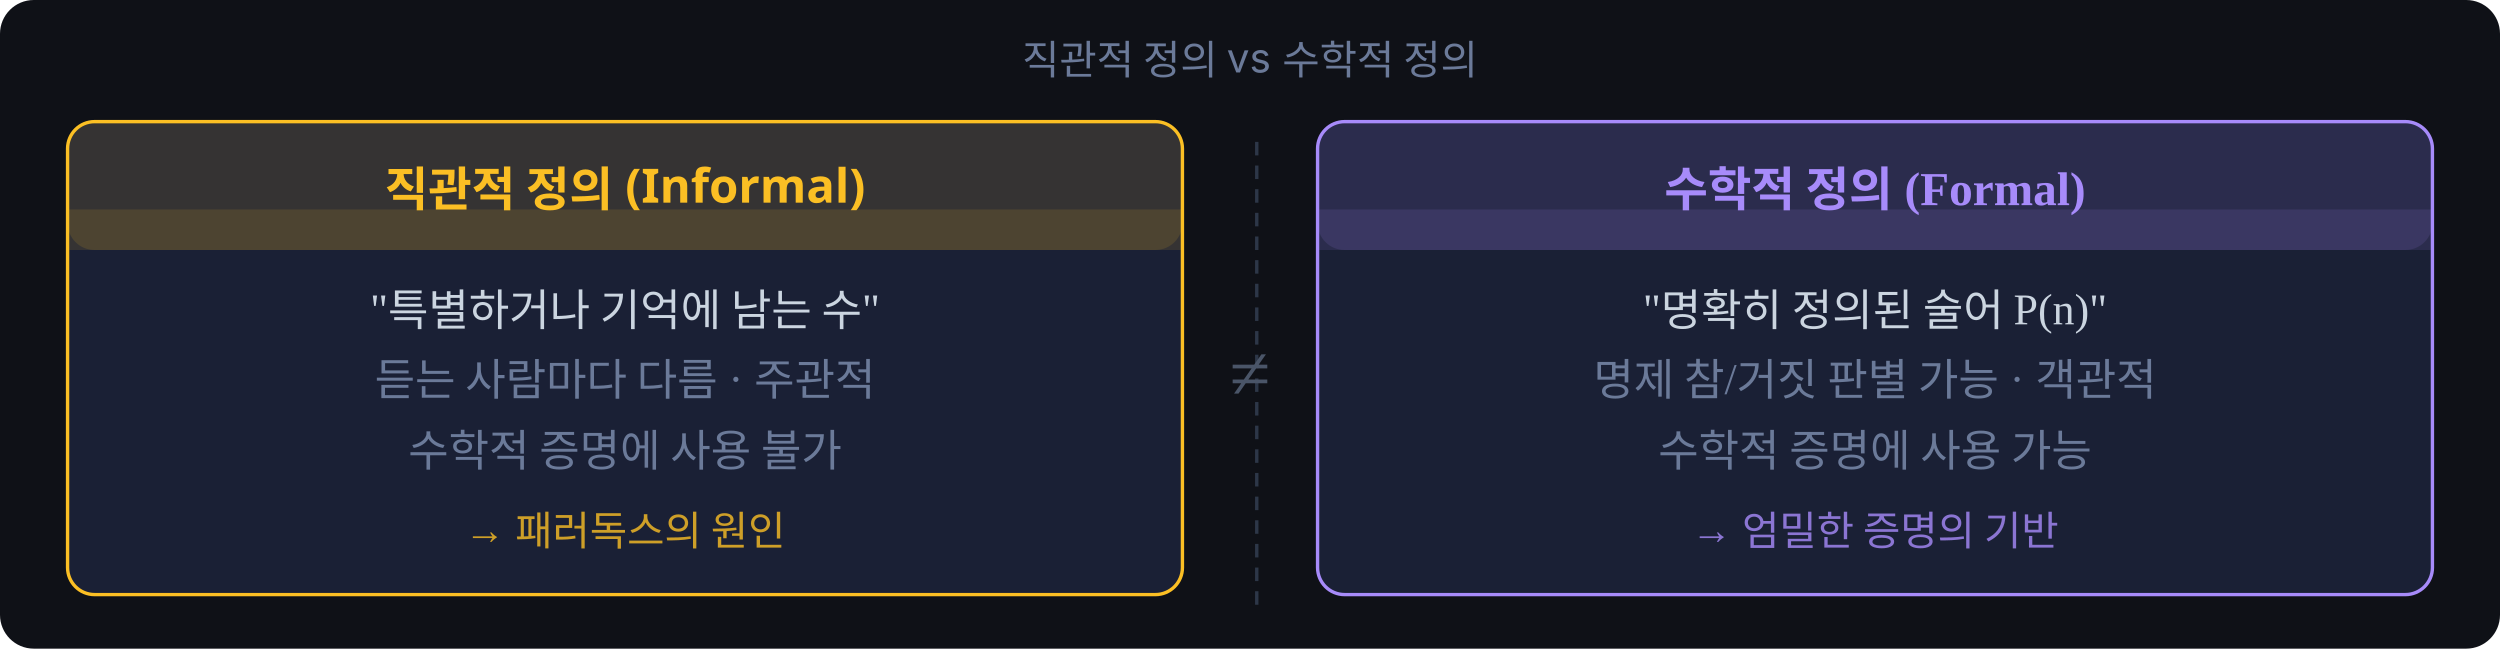
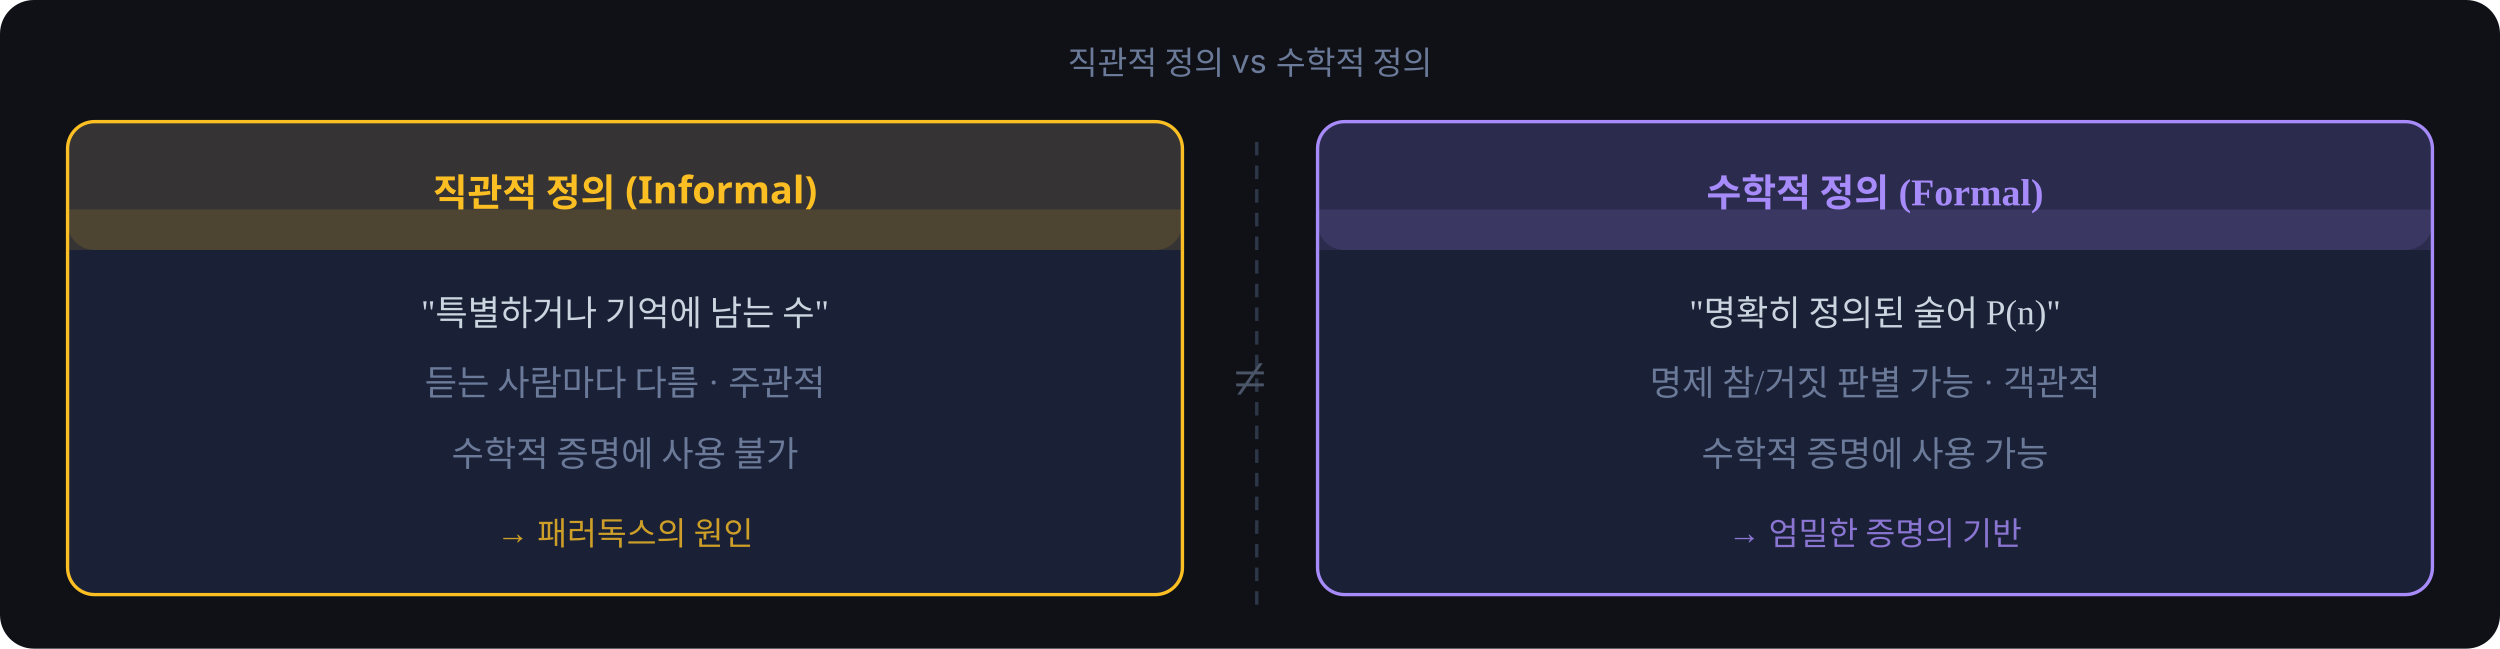
- <svg xmlns="http://www.w3.org/2000/svg" viewBox="0 0 740 192" width="740" height="192">
+ <svg xmlns="http://www.w3.org/2000/svg" viewBox="0 0 740 192" width="1110" height="288">
  <rect width="740" height="192" fill="#0f1117" rx="10" />
-   <text x="370" y="22" text-anchor="middle" font-family="system-ui,-apple-system,sans-serif" font-size="12" fill="#6b7a99">직관적 정의 vs 수학적 정의</text>
+   <text x="370" y="22" text-anchor="middle" font-family="system-ui,-apple-system,sans-serif" font-size="9.6" fill="#6b7a99">직관적 정의 vs 수학적 정의</text>
  <rect x="20" y="36" width="330" height="140" rx="8" fill="#1a2035" stroke="#fbbf24" stroke-width="1" />
  <rect x="20" y="36" width="330" height="38" rx="8" fill="rgba(251,191,36,0.12)" />
  <rect x="20" y="62" width="330" height="12" rx="0" fill="rgba(251,191,36,0.12)" />
-   <text x="185" y="61" text-anchor="middle" font-family="system-ui,sans-serif" font-size="14" font-weight="700" fill="#fbbf24">직관적 정의  (Informal)</text>
-   <text x="185" y="96" text-anchor="middle" font-size="13" fill="#cbd5e0">"특별하거나 기억에 남는 수"</text>
-   <text x="185" y="117" text-anchor="middle" font-size="13" fill="#6b7a99">듣는 사람마다 다름 · 주관적</text>
-   <text x="185" y="138" text-anchor="middle" font-size="13" fill="#6b7a99">수학적 증명에 사용 불가</text>
-   <text x="185" y="161" text-anchor="middle" font-size="12" fill="#fbbf24" opacity="0.8">→ 패러독스의 원인</text>
+   <text x="185" y="61" text-anchor="middle" font-family="system-ui,sans-serif" font-size="11.2" font-weight="700" fill="#fbbf24">직관적 정의  (Informal)</text>
+   <text x="185" y="96" text-anchor="middle" font-size="10.4" fill="#cbd5e0">"특별하거나 기억에 남는 수"</text>
+   <text x="185" y="117" text-anchor="middle" font-size="10.4" fill="#6b7a99">듣는 사람마다 다름 · 주관적</text>
+   <text x="185" y="138" text-anchor="middle" font-size="10.4" fill="#6b7a99">수학적 증명에 사용 불가</text>
+   <text x="185" y="161" text-anchor="middle" font-size="9.6" fill="#fbbf24" opacity="0.8">→ 패러독스의 원인</text>
  <line x1="372" y1="42" x2="372" y2="182" stroke="#2d3748" stroke-width="1" stroke-dasharray="4,3" />
-   <text x="370" y="118" text-anchor="middle" font-size="22" fill="#4a5568">≠</text>
+   <text x="370" y="118" text-anchor="middle" font-size="17.6" fill="#4a5568">≠</text>
  <rect x="390" y="36" width="330" height="140" rx="8" fill="#1a2035" stroke="#a78bfa" stroke-width="1" />
  <rect x="390" y="36" width="330" height="38" rx="8" fill="rgba(167,139,250,0.12)" />
  <rect x="390" y="62" width="330" height="12" rx="0" fill="rgba(167,139,250,0.12)" />
-   <text x="555" y="61" text-anchor="middle" font-size="14" font-weight="700" fill="#a78bfa">수학적 정의  (Formal)</text>
-   <text x="555" y="96" text-anchor="middle" font-size="13" fill="#cbd5e0">"명확히 정의된 술어 P(n)"</text>
-   <text x="555" y="117" text-anchor="middle" font-size="13" fill="#6b7a99">명제 참/거짓 판별 가능 · 객관적</text>
-   <text x="555" y="138" text-anchor="middle" font-size="13" fill="#6b7a99">수학적 증명에 사용 가능</text>
-   <text x="555" y="161" text-anchor="middle" font-size="12" fill="#a78bfa" opacity="0.8">→ 엄밀한 증명의 기반</text>
+   <text x="555" y="61" text-anchor="middle" font-size="11.2" font-weight="700" fill="#a78bfa">수학적 정의  (Formal)</text>
+   <text x="555" y="96" text-anchor="middle" font-size="10.4" fill="#cbd5e0">"명확히 정의된 술어 P(n)"</text>
+   <text x="555" y="117" text-anchor="middle" font-size="10.4" fill="#6b7a99">명제 참/거짓 판별 가능 · 객관적</text>
+   <text x="555" y="138" text-anchor="middle" font-size="10.4" fill="#6b7a99">수학적 증명에 사용 가능</text>
+   <text x="555" y="161" text-anchor="middle" font-size="9.6" fill="#a78bfa" opacity="0.8">→ 엄밀한 증명의 기반</text>
</svg>
